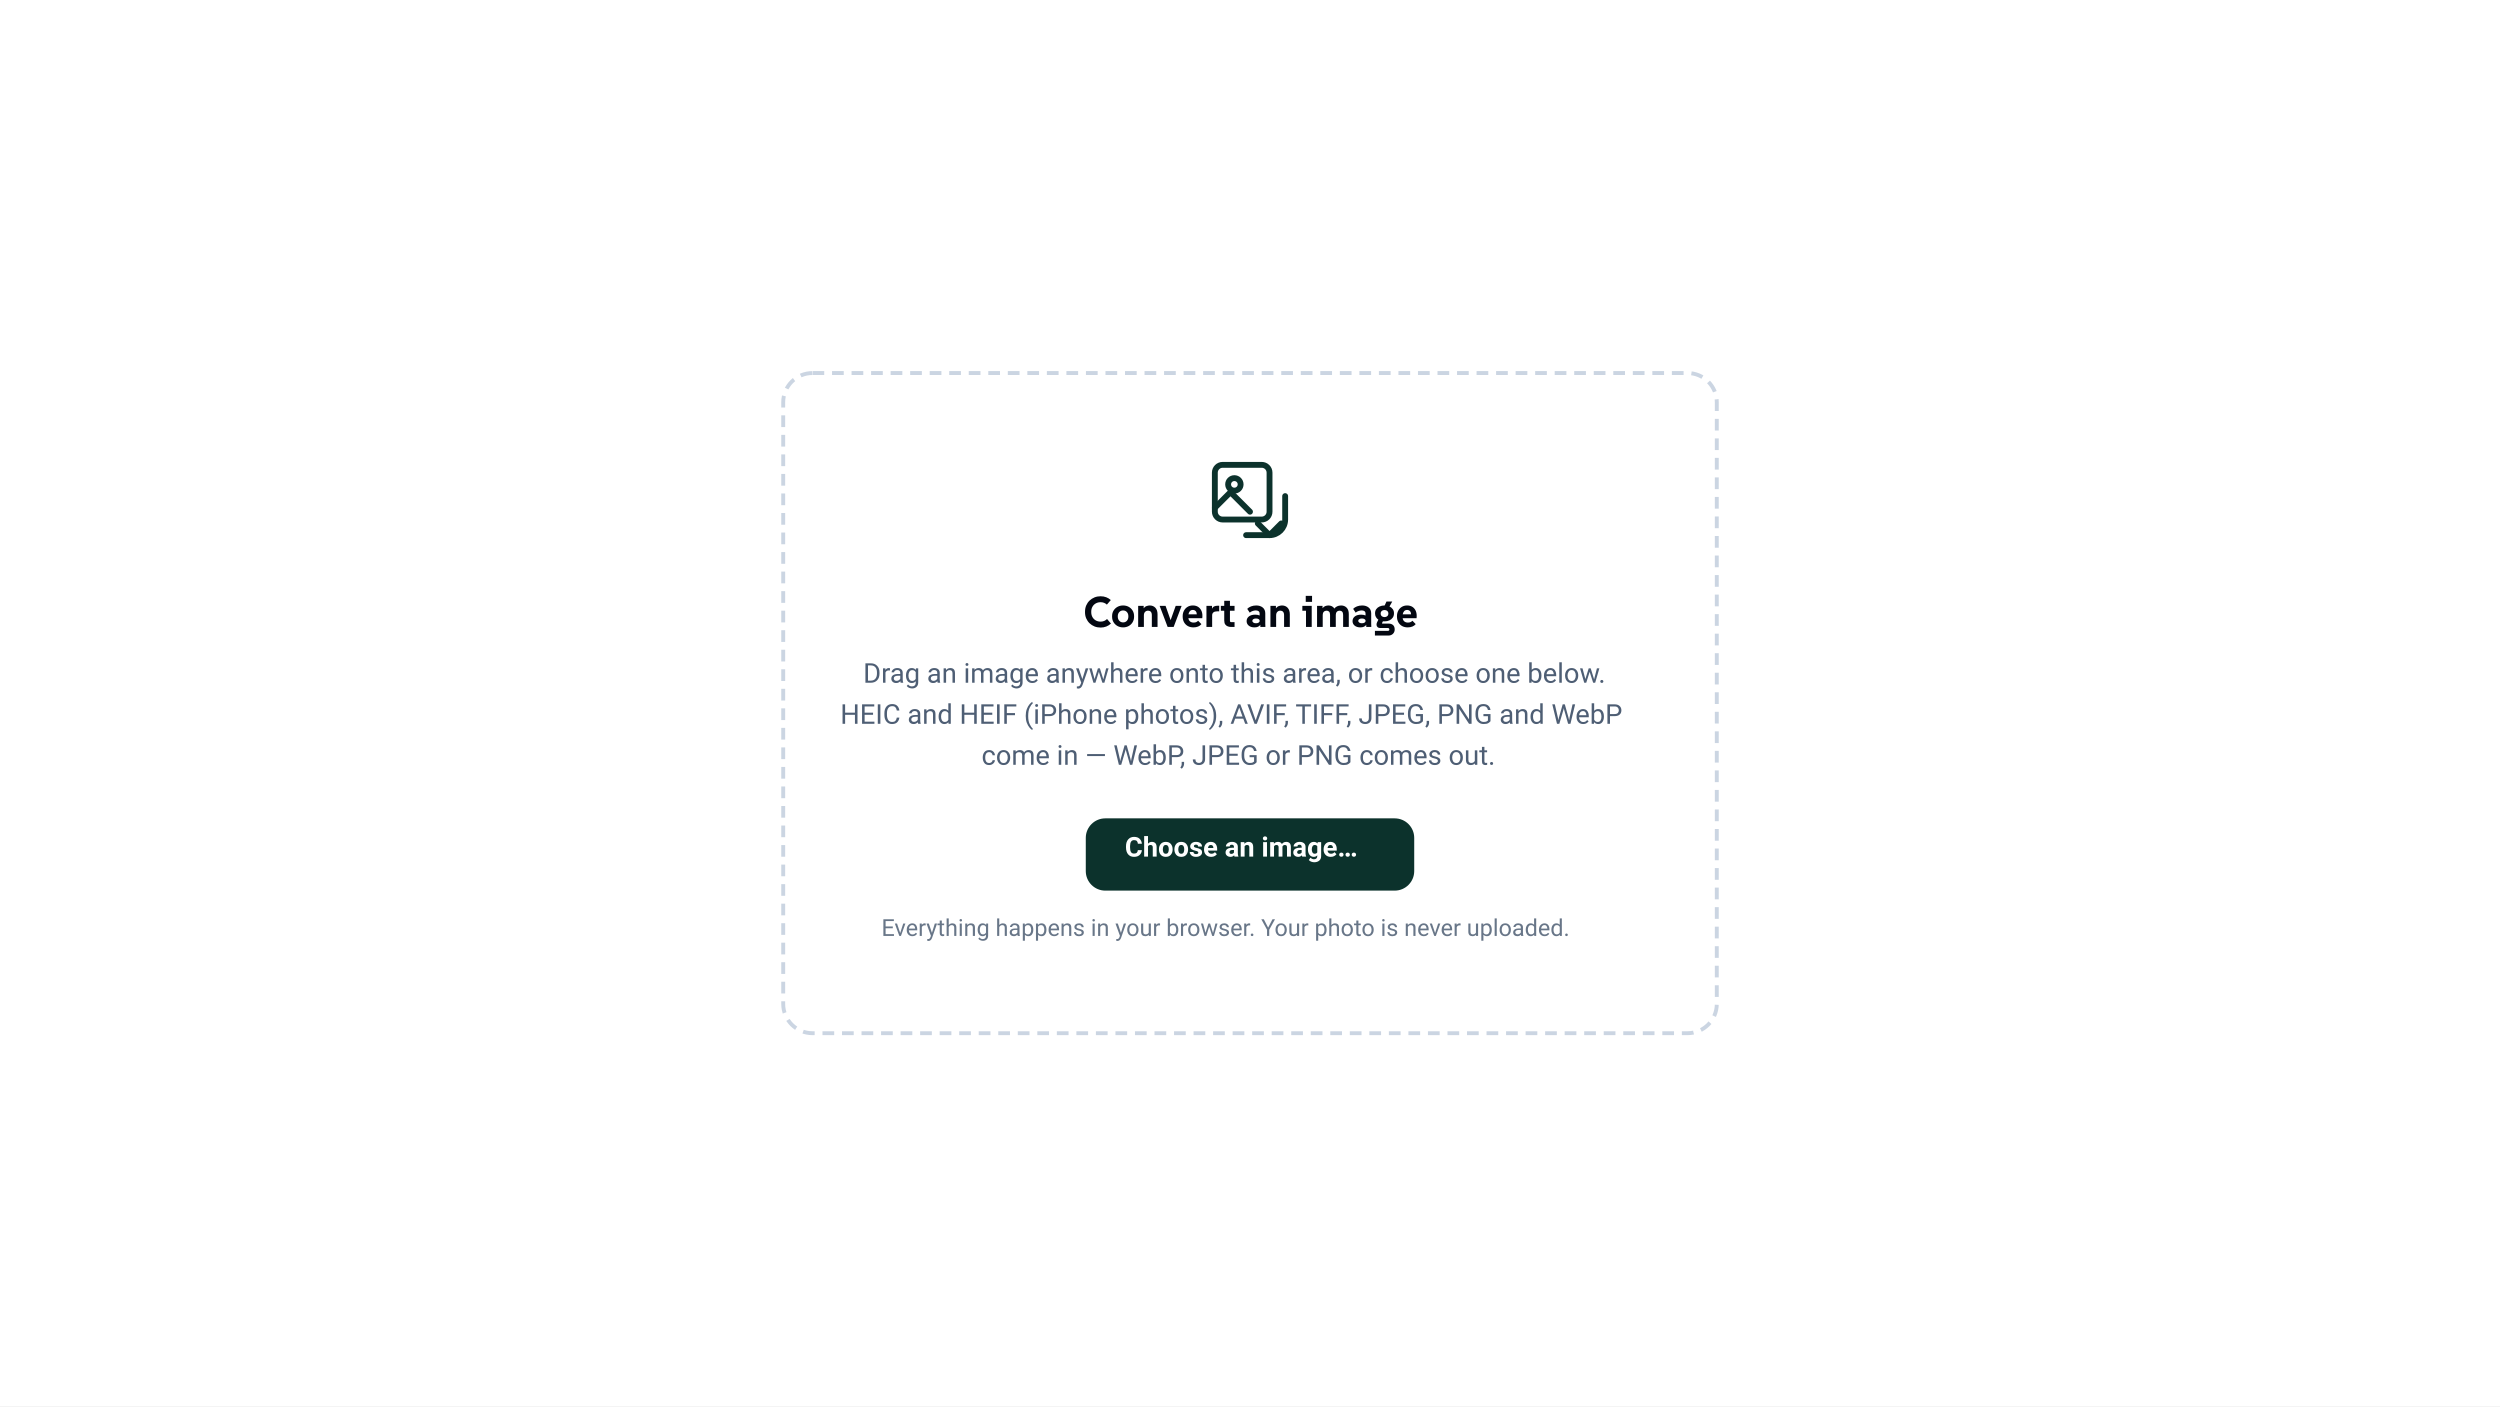
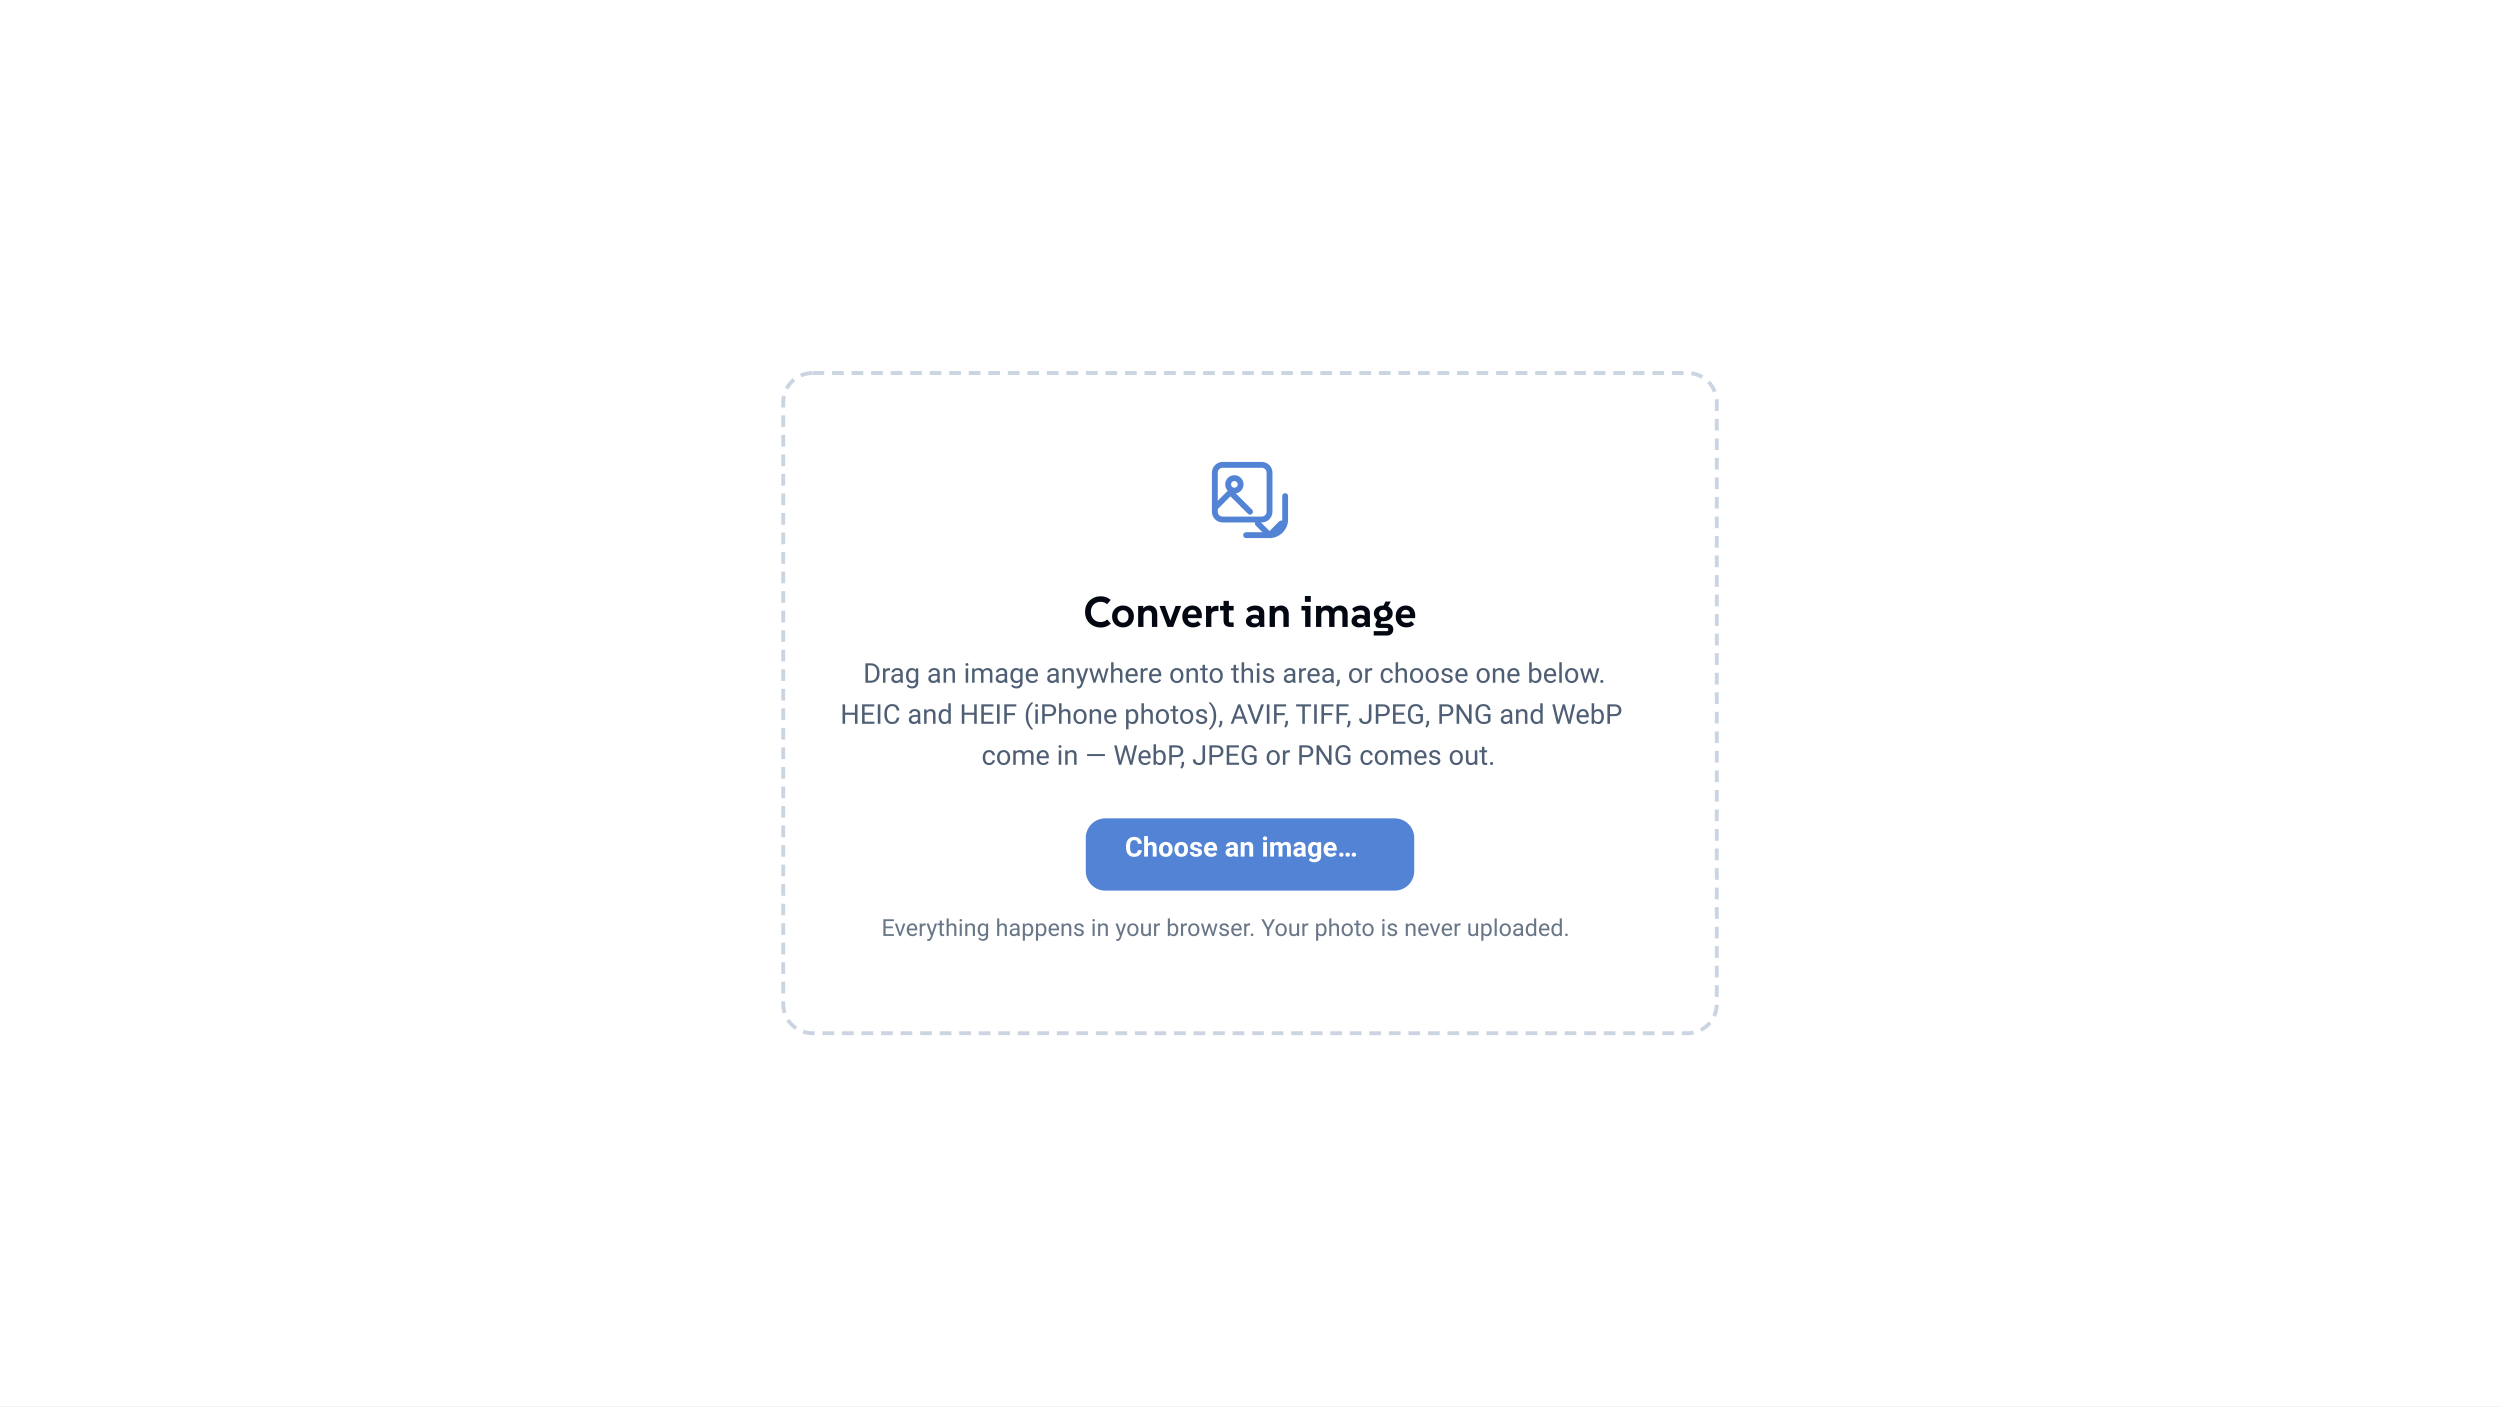
<svg xmlns="http://www.w3.org/2000/svg" width="1280" height="720" viewBox="0 0 1280 720">
  <path fill="#fff" d="M0 0h1280v720H0z" />
  <rect width="478" height="338" x="401" y="191" fill="none" stroke="#cbd5e2" stroke-dasharray="6 4" stroke-width="2" rx="15" ry="15" />
-   <svg width="48" height="48" x="616" y="232" fill="none" stroke="currentColor" stroke-linecap="round" stroke-linejoin="round" stroke-width="1.5" color="#0c322c" viewBox="0 0 24 24">
+   <svg width="48" height="48" x="616" y="232" fill="none" stroke="currentColor" stroke-linecap="round" stroke-linejoin="round" stroke-width="1.5" color="#5283d5" viewBox="0 0 24 24">
    <rect width="14" height="14" x="3" y="3" rx="2" />
    <circle cx="8" cy="8" r="1.6" />
    <path d="m3 14 4-4 5 5m9-4v6a4 4 0 0 1-4 4h-6" />
    <path d="m14 18 3 3 3-3" />
  </svg>
-   <path fill="#030711" d="M563.51 321.31q-1.67 0-3.11-.57-1.44-.58-2.54-1.63-1.1-1.06-1.72-2.5t-.61-3.18v-.26q0-1.74.61-3.18.62-1.44 1.72-2.5 1.1-1.05 2.54-1.63t3.11-.57q1.56 0 2.87.5 1.31.49 2.35 1.44l-2.01 2.33q-1.32-1.23-3.21-1.23-1.38 0-2.47.61-1.09.62-1.71 1.71t-.61 2.52v.26q0 1.43.61 2.52.62 1.09 1.71 1.71t2.47.61q1.96 0 3.3-1.34l2 2.33q-1.05.99-2.39 1.52-1.35.53-2.91.53m11.53-.09q-1.61 0-2.88-.7-1.28-.71-2.03-1.95t-.74-2.87v-.22q0-1.61.74-2.84.75-1.23 2.03-1.94 1.27-.7 2.88-.7 1.58 0 2.86.7 1.28.71 2.01 1.94.74 1.23.74 2.84v.22q0 1.63-.74 2.87-.73 1.24-2.01 1.95-1.28.7-2.86.7m0-2.55q1.19 0 1.94-.84.74-.83.74-2.13v-.22q0-1.28-.74-2.1-.75-.83-1.94-.83-1.21 0-1.97.83-.76.82-.76 2.1v.22q0 1.3.76 2.13.76.84 1.97.84m7.7 2.33v-10.78h2.82v1.21q.66-.86 1.54-1.14.88-.29 1.56-.29 1.82 0 2.91 1.2t1.09 3.35V321h-2.92v-5.98q0-1.24-.53-1.8t-1.39-.56q-.92 0-1.54.62-.61.61-.61 1.82v5.9zm15.09 0-4.09-10.78h3.04l2.57 7.3 2.6-7.3h3.03L600.91 321zm13.2.22q-1.65 0-2.88-.69-1.23-.7-1.92-1.94-.7-1.24-.7-2.91v-.22q0-1.52.65-2.76.65-1.25 1.82-1.97 1.16-.73 2.75-.73 1.65 0 2.81.8 1.17.81 1.71 2.27t.29 3.44h-7.1q.11.99.8 1.62t1.9.63q.82 0 1.34-.25.51-.24.95-.68l1.67 1.72q-.66.83-1.71 1.25-1.06.42-2.38.42m-.28-8.93q-.99 0-1.54.63-.55.62-.73 1.63h4.29q-.04-1.1-.61-1.68t-1.41-.58m6.95 8.71v-10.78h2.84v1.5q.39-.91 1.15-1.25t1.71-.34h.83v2.88h-1.1q-1.21 0-1.86.53t-.65 1.52V321zm12.6 0q-.79 0-1.59-.26-.8-.27-1.35-.98-.55-.72-.55-2.08v-5h-1.74v-2.46h1.74v-2.62h2.92v2.62h2.36v2.46h-2.36v5.24q0 .26.18.44t.44.18h1.74V321zm11.95.22q-1.8 0-2.89-.89t-1.09-2.32q0-1.45 1.16-2.38 1.17-.92 3.24-.92 1.34 0 2.26.42v-.88q0-.95-.55-1.33t-1.38-.39q-.79 0-1.65.3-.86.29-1.48.84l-1.29-1.93q.72-.79 1.96-1.27 1.25-.47 2.66-.47 2.02 0 3.32 1.05 1.3 1.04 1.3 3.02v5.21q0 .86.06 1.72h-2.59v-1.12q-.86 1.34-3.04 1.34m.81-2.11q.86 0 1.38-.34t.52-.89-.52-.88-1.38-.33q-.83 0-1.35.33t-.52.88q0 .52.52.88.52.35 1.35.35m7.4 1.89v-10.78h2.81v1.21q.66-.86 1.54-1.14.88-.29 1.56-.29 1.83 0 2.92 1.2t1.09 3.35V321h-2.93v-5.98q0-1.24-.53-1.8-.52-.56-1.38-.56-.93 0-1.54.62-.62.61-.62 1.82v5.9zm18.21 0v-8.32h-1.87v-2.46h4.8V321zm-.13-12.83v-3.08h3.23v3.08zm5.79 12.83v-10.78h2.81v1.19q.62-.84 1.44-1.12.83-.29 1.58-.29.99 0 1.77.4.78.39 1.26 1.18.49-.63 1.11-.97.63-.35 1.24-.48.6-.13 1.08-.13 1.74 0 2.85 1.12t1.11 3.28v6.6h-2.9v-6.16q0-1.14-.49-1.66-.5-.52-1.34-.52-.83 0-1.38.57-.55.58-.55 1.59V321h-2.93v-6.16q0-1.14-.48-1.66-.49-.52-1.3-.52-.86 0-1.42.57-.56.58-.56 1.59V321zm22.15.22q-1.8 0-2.89-.89t-1.09-2.32q0-1.45 1.16-2.38 1.17-.92 3.24-.92 1.34 0 2.26.42v-.88q0-.95-.55-1.33t-1.38-.39q-.79 0-1.65.3-.86.29-1.48.84l-1.29-1.93q.72-.79 1.96-1.27 1.25-.47 2.66-.47 2.02 0 3.32 1.05 1.3 1.04 1.3 3.02v5.21q0 .86.06 1.72h-2.59v-1.12q-.86 1.34-3.04 1.34m.81-2.11q.86 0 1.38-.34t.52-.89-.52-.88-1.38-.33q-.83 0-1.35.33t-.52.88q0 .52.52.88.52.35 1.35.35m6.67 6.29V323h6.58q.81 0 .81-.72 0-.73-.81-.73h-3.87q-.84 0-1.32-.43t-.56-1.1.27-1.4l.66-1.34q-.79-.55-1.24-1.35t-.45-1.79v-.22q0-1.15.61-2.03.62-.88 1.72-1.38 1.1-.51 2.51-.51h.08l.93-2.02h2.95l-1.41 2.55q1.05.48 1.67 1.36t.62 2v.25q0 1.16-.62 2.08-.62.91-1.7 1.41-1.09.51-2.52.51-.42 0-.82-.04l-.42.83q-.06.13-.03.24t.21.11h3.17q1.36 0 2.23.73t.87 2.29q0 1.34-.9 2.22t-2.33.88zm4.91-9.46q.46 0 .92-.18t.76-.58q.3-.41.3-1.13 0-.77-.55-1.24-.55-.48-1.43-.48t-1.43.48-.55 1.24q0 .72.3 1.13.31.41.76.58.45.18.92.18m11.88 5.28q-1.65 0-2.89-.69-1.23-.7-1.92-1.94t-.69-2.91v-.22q0-1.52.64-2.76.65-1.25 1.82-1.97 1.17-.73 2.75-.73 1.65 0 2.82.8 1.16.81 1.7 2.27t.3 3.44h-7.11q.11.99.81 1.62.69.63 1.9.63.81 0 1.33-.25.52-.24.96-.68l1.67 1.72q-.66.83-1.72 1.25-1.05.42-2.37.42m-.29-8.93q-.99 0-1.54.63-.55.62-.73 1.63h4.29q-.04-1.1-.6-1.68t-1.42-.58" />
+   <path fill="#030711" d="M563.53 321.31q-1.66 0-3.11-.58t-2.54-1.62-1.7-2.5q-.61-1.44-.61-3.17v-.28q0-1.73.61-3.17.61-1.45 1.7-2.5 1.09-1.04 2.54-1.62t3.11-.58q1.55 0 2.84.49t2.3 1.41l-1.86 2.18q-.66-.61-1.48-.92-.83-.32-1.8-.32-1.44 0-2.57.63-1.13.64-1.77 1.78-.65 1.13-.65 2.62v.28q0 1.49.65 2.62.64 1.14 1.77 1.78 1.13.63 2.57.63 1.01 0 1.85-.33.84-.34 1.51-1l1.87 2.18q-1.04.94-2.36 1.46-1.33.53-2.87.53m11.45-.09q-1.58 0-2.85-.7t-2-1.95-.73-2.86v-.21q0-1.61.73-2.84t2-1.93 2.85-.7 2.84.7 1.99 1.92.73 2.83v.23q0 1.62-.73 2.86-.73 1.25-1.99 1.95-1.25.7-2.84.7m0-2.4q.84 0 1.48-.39.64-.4.99-1.11.36-.7.36-1.61v-.23q0-.89-.36-1.58-.35-.68-.99-1.08-.64-.39-1.48-.39-.83 0-1.47.39-.64.4-1.01 1.09t-.37 1.59v.21q0 .91.37 1.61t1.01 1.11q.64.39 1.47.39m7.75 2.18v-10.75h2.63v2.97h-.73q.23-.98.67-1.61.45-.62 1.01-.96t1.15-.48 1.07-.14q1.81 0 2.9 1.19t1.09 3.36V321h-2.73v-5.97q0-1.33-.56-1.92-.55-.59-1.48-.59-.64 0-1.17.29-.52.3-.82.87t-.3 1.41V321zm15.04 0-4.11-10.75h2.84l3.23 8.97h-1.05l3.22-8.97h2.84L600.65 321zm13.03.22q-1.62 0-2.84-.69-1.23-.7-1.92-1.94t-.69-2.89v-.22q0-1.54.64-2.77.65-1.23 1.81-1.95 1.17-.73 2.7-.73 1.65 0 2.8.8 1.16.79 1.69 2.23.53 1.45.28 3.41h-7.95v-1.88h6.5l-1.21.94q.17-1.05-.07-1.8-.23-.74-.76-1.13-.52-.39-1.26-.39-.82 0-1.37.42-.55.43-.83 1.17-.27.73-.27 1.68v.55q0 .82.34 1.47.33.65.98 1.02t1.57.37q.81 0 1.36-.23t.98-.67l1.55 1.61q-.66.81-1.69 1.21-1.03.41-2.34.41m6.69-.22v-10.75h2.64v3.2l-.34-.01q.05-1.26.49-1.98t1.15-1.01 1.57-.28h.86v2.69h-1.09q-1.23 0-1.89.55t-.66 1.59v6zm12.38 0q-.59 0-1.19-.14t-1.1-.5-.81-.99-.31-1.6v-10.13h2.73v10.34q0 .3.21.51.21.2.5.2h1.72V321zm-5.19-8.44v-2.31h6.94v2.31zm20.27 8.44-.02-3.25-.32-1v-2.51q0-1-.57-1.41-.57-.42-1.45-.42-.79 0-1.65.3-.86.31-1.5.87l-1.22-1.83q.72-.78 1.95-1.25t2.6-.47q1.35 0 2.36.47 1.02.47 1.6 1.36t.58 2.22v3.49l.01 1.71.06 1.72zm-3.07.22q-1.8 0-2.89-.89t-1.09-2.3q0-.98.53-1.72.53-.73 1.51-1.16t2.33-.43q1.97 0 2.95.86.98.85.98 2.27h-.73q0 1.6-.91 2.49-.9.88-2.68.88m.76-1.99q.92 0 1.45-.36.54-.37.54-.97 0-.57-.54-.94-.54-.36-1.46-.36-.89 0-1.44.36-.55.37-.55.95t.55.95 1.45.37m7.41 1.77v-10.75h2.63v2.97h-.73q.23-.98.67-1.61.45-.62 1.01-.96t1.15-.48 1.07-.14q1.81 0 2.9 1.19t1.09 3.36V321h-2.73v-5.97q0-1.33-.56-1.92-.55-.59-1.48-.59-.64 0-1.17.29-.52.3-.82.87t-.3 1.41V321zm18.19 0v-9.66l1.22 1.22h-3.13v-2.31h4.64V321zm-.13-12.84v-3h3.02v3zm5.7 12.84v-10.75h2.61v2.96l-.73-.01q.3-1.27.93-1.95t1.4-.95 1.48-.27q1.32 0 2.26.71.93.7 1.28 2.11h-1.06q.42-1.16 1.15-1.77t1.52-.83 1.41-.22q1.73 0 2.84 1.12t1.1 3.3V321h-2.7v-6.15q0-1.22-.53-1.78-.53-.55-1.42-.55-.91 0-1.49.61-.59.61-.59 1.71V321h-2.73v-6.15q0-1.22-.52-1.78-.52-.55-1.39-.55-.91 0-1.51.61-.61.61-.61 1.71V321zm25.22 0-.03-3.25-.31-1v-2.51q0-1-.57-1.41-.57-.42-1.45-.42-.79 0-1.65.3-.86.31-1.5.87l-1.22-1.83q.71-.78 1.94-1.25t2.6-.47q1.35 0 2.37.47t1.6 1.36.58 2.22v3.49l.01 1.71.05 1.72zm-3.07.22q-1.8 0-2.9-.89t-1.09-2.3q0-.98.53-1.72.54-.73 1.52-1.16t2.32-.43q1.97 0 2.95.86.98.85.98 2.27h-.73q0 1.6-.9 2.49-.91.88-2.68.88m.76-1.99q.91 0 1.45-.36.53-.37.53-.97 0-.57-.54-.94-.54-.36-1.45-.36t-1.45.36-.54.95.55.95 1.45.37m6.62 6.17v-2.25h6.53q.48 0 .71-.21.23-.22.23-.63t-.23-.61-.71-.21h-3.8q-.83 0-1.31-.42t-.55-1.09.27-1.35l1.08-2.21 2.3.56-.96 1.94q-.05.1-.06.21t.06.17.23.07h3.15q1.36 0 2.22.72.86.71.86 2.26 0 .87-.4 1.56t-1.13 1.09-1.68.4zm4.9-7.29q-1.41 0-2.49-.51-1.07-.51-1.69-1.41t-.62-2.06v-.21q0-1.14.62-2.02t1.69-1.37 2.49-.5q1.4 0 2.49.49 1.08.5 1.69 1.37t.61 2.01v.23q0 1.16-.61 2.06t-1.69 1.41-2.49.51m0-2.07q.5 0 .98-.18t.81-.62.32-1.2q0-.82-.58-1.32-.59-.5-1.53-.5-.93 0-1.53.5-.59.5-.59 1.32 0 .75.33 1.19.33.45.82.63t.97.18m-.64-4.28 1.74-3.78h2.75l-2.08 3.78zm12.45 9.46q-1.61 0-2.84-.69-1.23-.7-1.92-1.94t-.68-2.89v-.22q0-1.54.64-2.77t1.81-1.95 2.7-.73q1.64 0 2.8.8 1.16.79 1.69 2.23.53 1.45.27 3.41h-7.95v-1.88h6.5l-1.2.94q.16-1.05-.07-1.8-.24-.74-.76-1.13-.53-.39-1.27-.39-.82 0-1.37.42-.55.43-.82 1.17-.28.73-.28 1.68v.55q0 .82.34 1.47.33.65.98 1.02t1.57.37q.82 0 1.36-.23t.99-.67l1.54 1.61q-.66.81-1.69 1.21-1.02.41-2.34.41" />
  <g fill="#4e5e74" dominant-baseline="text-before-edge" font-family="-apple-system, &quot;system-ui&quot;, &quot;Segoe UI&quot;, Roboto, sans-serif" font-size="14" font-weight="400">
    <text x="441.94" y="340">Drag an image anywhere onto this area, or choose one below.</text>
    <text x="430.23" y="361">HEIC and HEIF (iPhone photos), AVIF, TIFF, JPEG, PNG and WebP</text>
    <text x="502.53" y="382">come in — WebP, JPEG or PNG comes out.</text>
  </g>
-   <rect width="168.16" height="37" x="555.92" y="419" fill="#0c322c" rx="10" ry="10" />
+   <rect width="168.16" height="37" x="555.92" y="419" fill="#5283d5" rx="10" ry="10" />
  <text x="575.92" y="429" fill="#fff" dominant-baseline="text-before-edge" font-family="-apple-system, &quot;system-ui&quot;, &quot;Segoe UI&quot;, Roboto, sans-serif" font-size="14" font-weight="600">Choose an image…</text>
  <text x="451.3" y="471" fill="#4e5e74" fill-opacity=".85" dominant-baseline="text-before-edge" font-family="-apple-system, &quot;system-ui&quot;, &quot;Segoe UI&quot;, Roboto, sans-serif" font-size="12" font-weight="400">Everything happens in your browser. Your photo is never uploaded.</text>
</svg>
